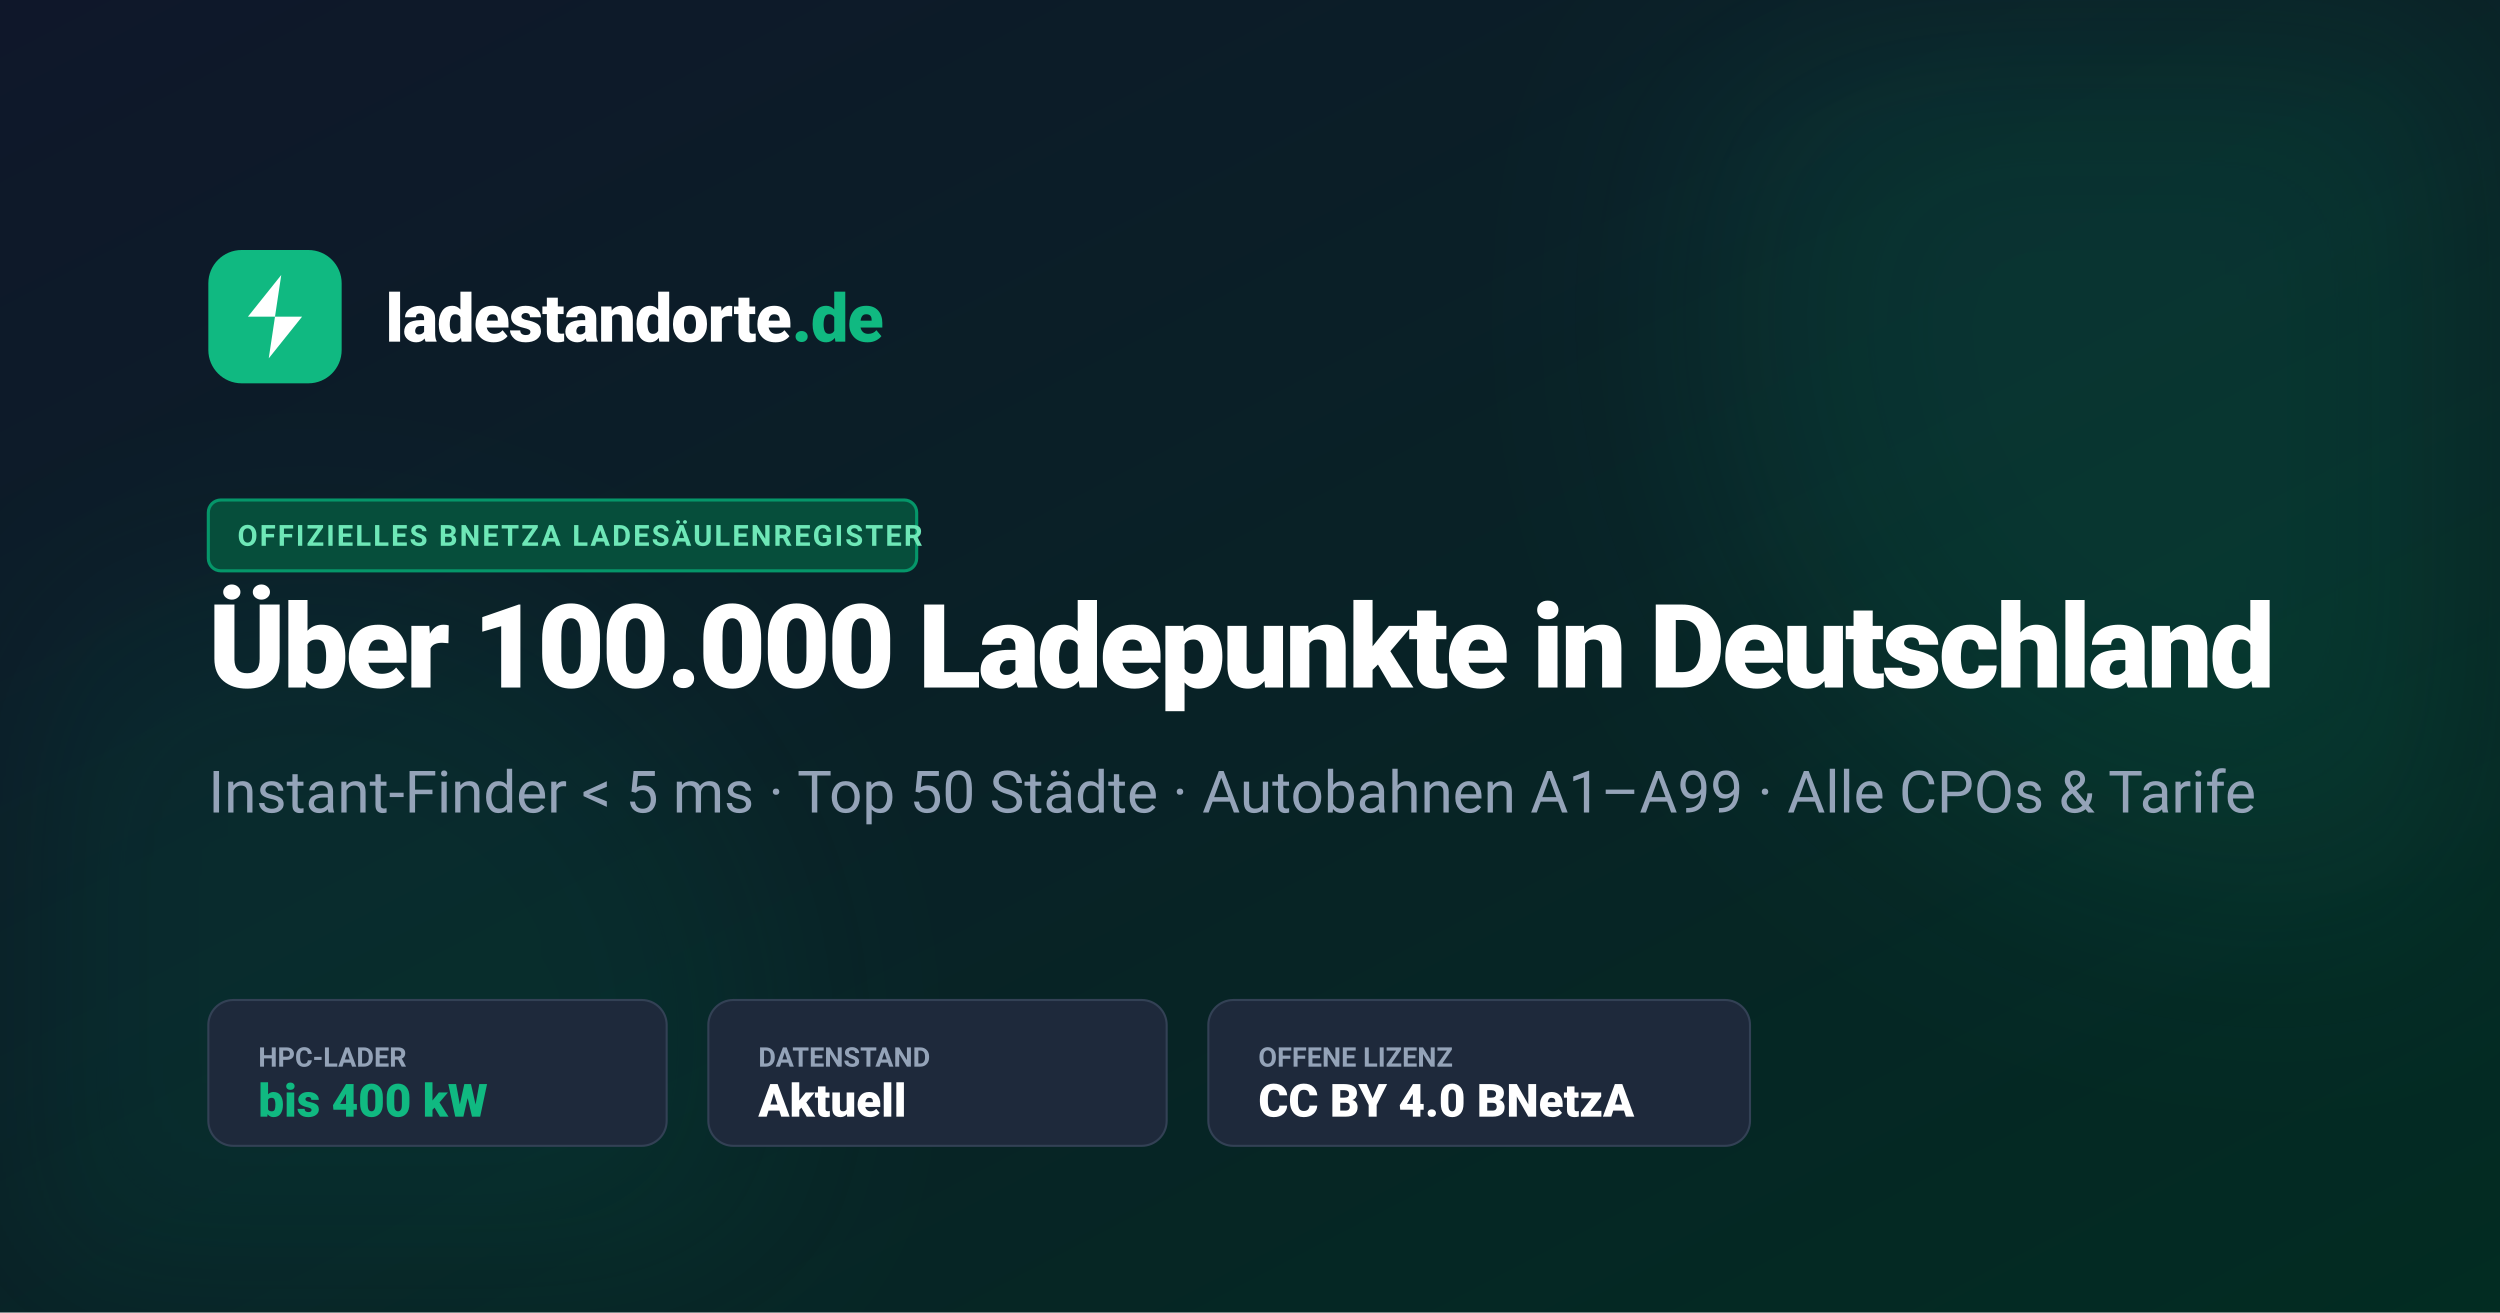
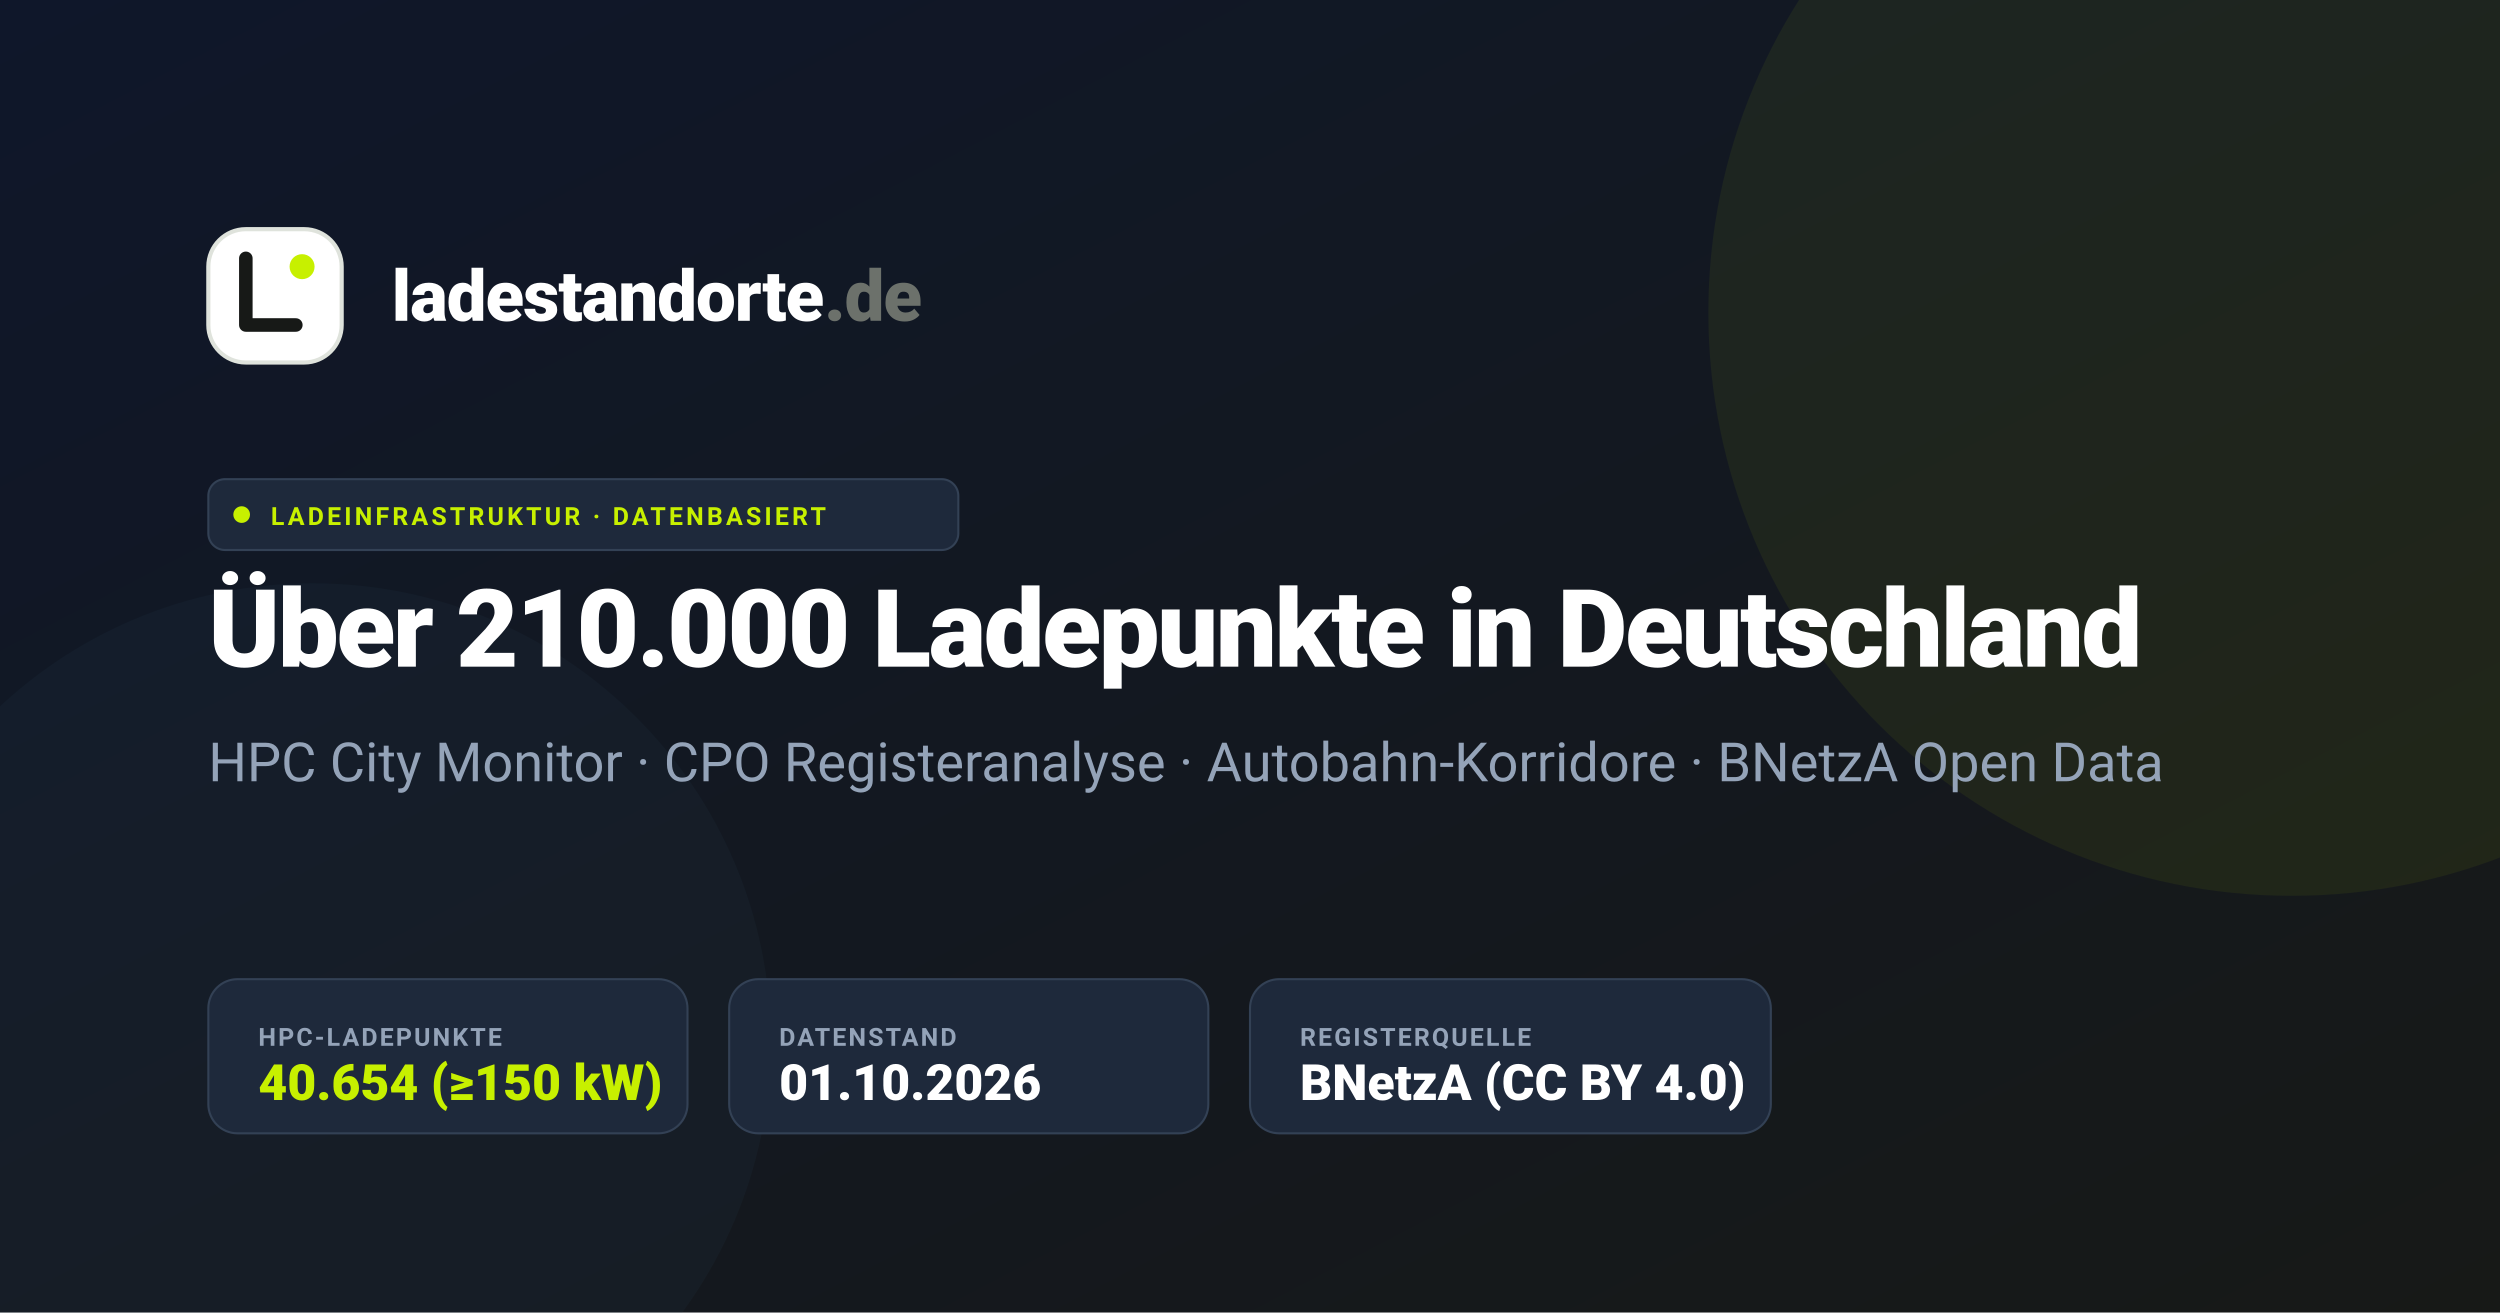
<svg xmlns="http://www.w3.org/2000/svg" width="1200" height="630" viewBox="0 0 1200 630">
  <defs>
    <linearGradient id="bg" x1="0" y1="0" x2="1" y2="1">
      <stop offset="0%" stop-color="#0f172a" />
-       <stop offset="100%" stop-color="#022c22" />
-     </linearGradient>
-     <linearGradient id="accent" x1="0" y1="0" x2="1" y2="0">
-       <stop offset="0%" stop-color="#10b981" />
-       <stop offset="100%" stop-color="#059669" />
+       <stop offset="100%" stop-color="#171917" />
    </linearGradient>
  </defs>
  <rect width="1200" height="630" fill="url(#bg)" />
-   <circle cx="1100" cy="150" r="280" fill="#10b981" opacity="0.12" filter="blur(60px)" />
-   <circle cx="150" cy="500" r="220" fill="#059669" opacity="0.1" filter="blur(50px)" />
-   <g transform="translate(100, 120)">
-     <rect width="64" height="64" rx="16" fill="#10b981" />
-     <path d="M35 12L19 32H32L29 52L45 32H32L35 12Z" fill="#ffffff" />
-     <text x="85" y="44" font-family="-apple-system, BlinkMacSystemFont, Segoe UI, Roboto, sans-serif" font-size="32" font-weight="900" fill="#ffffff" letter-spacing="-0.5">ladestandorte<tspan fill="#10b981">.de</tspan>
+   <circle cx="1100" cy="150" r="280" fill="#C7F000" opacity="0.06" />
+   <circle cx="150" cy="500" r="220" fill="#2F5E73" opacity="0.08" />
+   <g transform="translate(100, 110)">
+     <rect width="64" height="64" rx="18" fill="#FFFFFF" stroke="#DFE3DC" stroke-width="2" />
+     <path d="M18 14V46H42" fill="none" stroke="#171917" stroke-width="6.5" stroke-linecap="round" stroke-linejoin="round" />
+     <circle cx="45" cy="18" r="6" fill="#C7F000" />
+     <text x="88" y="44" font-family="-apple-system, BlinkMacSystemFont, Segoe UI, Roboto, sans-serif" font-size="34" font-weight="900" fill="#ffffff" letter-spacing="-0.5">ladestandorte<tspan fill="#6C716B">.de</tspan>
    </text>
  </g>
-   <g transform="translate(100, 240)">
-     <rect x="0" y="0" width="340" height="34" rx="6" fill="#064e3b" stroke="#059669" stroke-width="1.5" />
-     <text x="14" y="22" font-family="-apple-system, BlinkMacSystemFont, Segoe UI, Roboto, sans-serif" font-size="14" font-weight="700" fill="#6ee7b7" letter-spacing="1">OFFIZIELLES BNETZA LADESÄULENREGISTER</text>
-     <text x="0" y="90" font-family="-apple-system, BlinkMacSystemFont, Segoe UI, Roboto, sans-serif" font-size="56" font-weight="800" fill="#ffffff" letter-spacing="-1.5">
-       Über 100.000 Ladepunkte in Deutschland
+   <g transform="translate(100, 230)">
+     <rect x="0" y="0" width="360" height="34" rx="8" fill="#1e293b" stroke="#334155" stroke-width="1" />
+     <circle cx="16" cy="17" r="4" fill="#C7F000" />
+     <text x="30" y="22" font-family="-apple-system, BlinkMacSystemFont, Segoe UI, Roboto, sans-serif" font-size="12" font-weight="700" fill="#C7F000" letter-spacing="1.5">LADEINFRASTRUKTUR · DATENBASIERT</text>
+     <text x="0" y="90" font-family="-apple-system, BlinkMacSystemFont, Segoe UI, Roboto, sans-serif" font-size="52" font-weight="800" fill="#ffffff" letter-spacing="-1.2">
+       Über 210.000 Ladepunkte in Deutschland
    </text>
-     <text x="0" y="150" font-family="-apple-system, BlinkMacSystemFont, Segoe UI, Roboto, sans-serif" font-size="28" font-weight="400" fill="#94a3b8">
-       Instant-Finder &lt; 5 ms · Top 50 Städte · Autobahnen A1–A99 · Alle CPOs &amp; Tarife
+     <text x="0" y="145" font-family="-apple-system, BlinkMacSystemFont, Segoe UI, Roboto, sans-serif" font-size="26" font-weight="400" fill="#94a3b8">
+       HPC City Monitor · CPO Registeranalyse · Autobahn-Korridore · BNetzA Open Data
    </text>
  </g>
-   <g transform="translate(100, 480)">
-     <rect x="0" y="0" width="220" height="70" rx="12" fill="#1e293b" stroke="#334155" />
-     <text x="24" y="32" font-family="-apple-system, BlinkMacSystemFont, Segoe UI, Roboto, sans-serif" font-size="13" font-weight="600" fill="#94a3b8">HPC-LADER</text>
-     <text x="24" y="56" font-family="-apple-system, BlinkMacSystemFont, Segoe UI, Roboto, sans-serif" font-size="22" font-weight="800" fill="#10b981">bis 400 kW</text>
-     <rect x="240" y="0" width="220" height="70" rx="12" fill="#1e293b" stroke="#334155" />
-     <text x="264" y="32" font-family="-apple-system, BlinkMacSystemFont, Segoe UI, Roboto, sans-serif" font-size="13" font-weight="600" fill="#94a3b8">DATENSTAND</text>
-     <text x="264" y="56" font-family="-apple-system, BlinkMacSystemFont, Segoe UI, Roboto, sans-serif" font-size="22" font-weight="800" fill="#ffffff">Aktuell</text>
-     <rect x="480" y="0" width="260" height="70" rx="12" fill="#1e293b" stroke="#334155" />
-     <text x="504" y="32" font-family="-apple-system, BlinkMacSystemFont, Segoe UI, Roboto, sans-serif" font-size="13" font-weight="600" fill="#94a3b8">OFFENE LIZENZ</text>
-     <text x="504" y="56" font-family="-apple-system, BlinkMacSystemFont, Segoe UI, Roboto, sans-serif" font-size="22" font-weight="800" fill="#ffffff">CC BY 4.0 BNetzA</text>
+   <g transform="translate(100, 470)">
+     <rect x="0" y="0" width="230" height="74" rx="14" fill="#1e293b" stroke="#334155" />
+     <text x="24" y="32" font-family="-apple-system, BlinkMacSystemFont, Segoe UI, Roboto, sans-serif" font-size="12" font-weight="700" fill="#94a3b8" letter-spacing="1">HPC-LADEPUNKTE</text>
+     <text x="24" y="58" font-family="-apple-system, BlinkMacSystemFont, Segoe UI, Roboto, sans-serif" font-size="24" font-weight="800" fill="#C7F000">40.654 (≥150 kW)</text>
+     <rect x="250" y="0" width="230" height="74" rx="14" fill="#1e293b" stroke="#334155" />
+     <text x="274" y="32" font-family="-apple-system, BlinkMacSystemFont, Segoe UI, Roboto, sans-serif" font-size="12" font-weight="700" fill="#94a3b8" letter-spacing="1">DATENSTAND</text>
+     <text x="274" y="58" font-family="-apple-system, BlinkMacSystemFont, Segoe UI, Roboto, sans-serif" font-size="24" font-weight="800" fill="#ffffff">01.10.2026</text>
+     <rect x="500" y="0" width="250" height="74" rx="14" fill="#1e293b" stroke="#334155" />
+     <text x="524" y="32" font-family="-apple-system, BlinkMacSystemFont, Segoe UI, Roboto, sans-serif" font-size="12" font-weight="700" fill="#94a3b8" letter-spacing="1">REGISTERQUELLE</text>
+     <text x="524" y="58" font-family="-apple-system, BlinkMacSystemFont, Segoe UI, Roboto, sans-serif" font-size="24" font-weight="800" fill="#ffffff">BNetzA (CC BY 4.0)</text>
  </g>
</svg>
